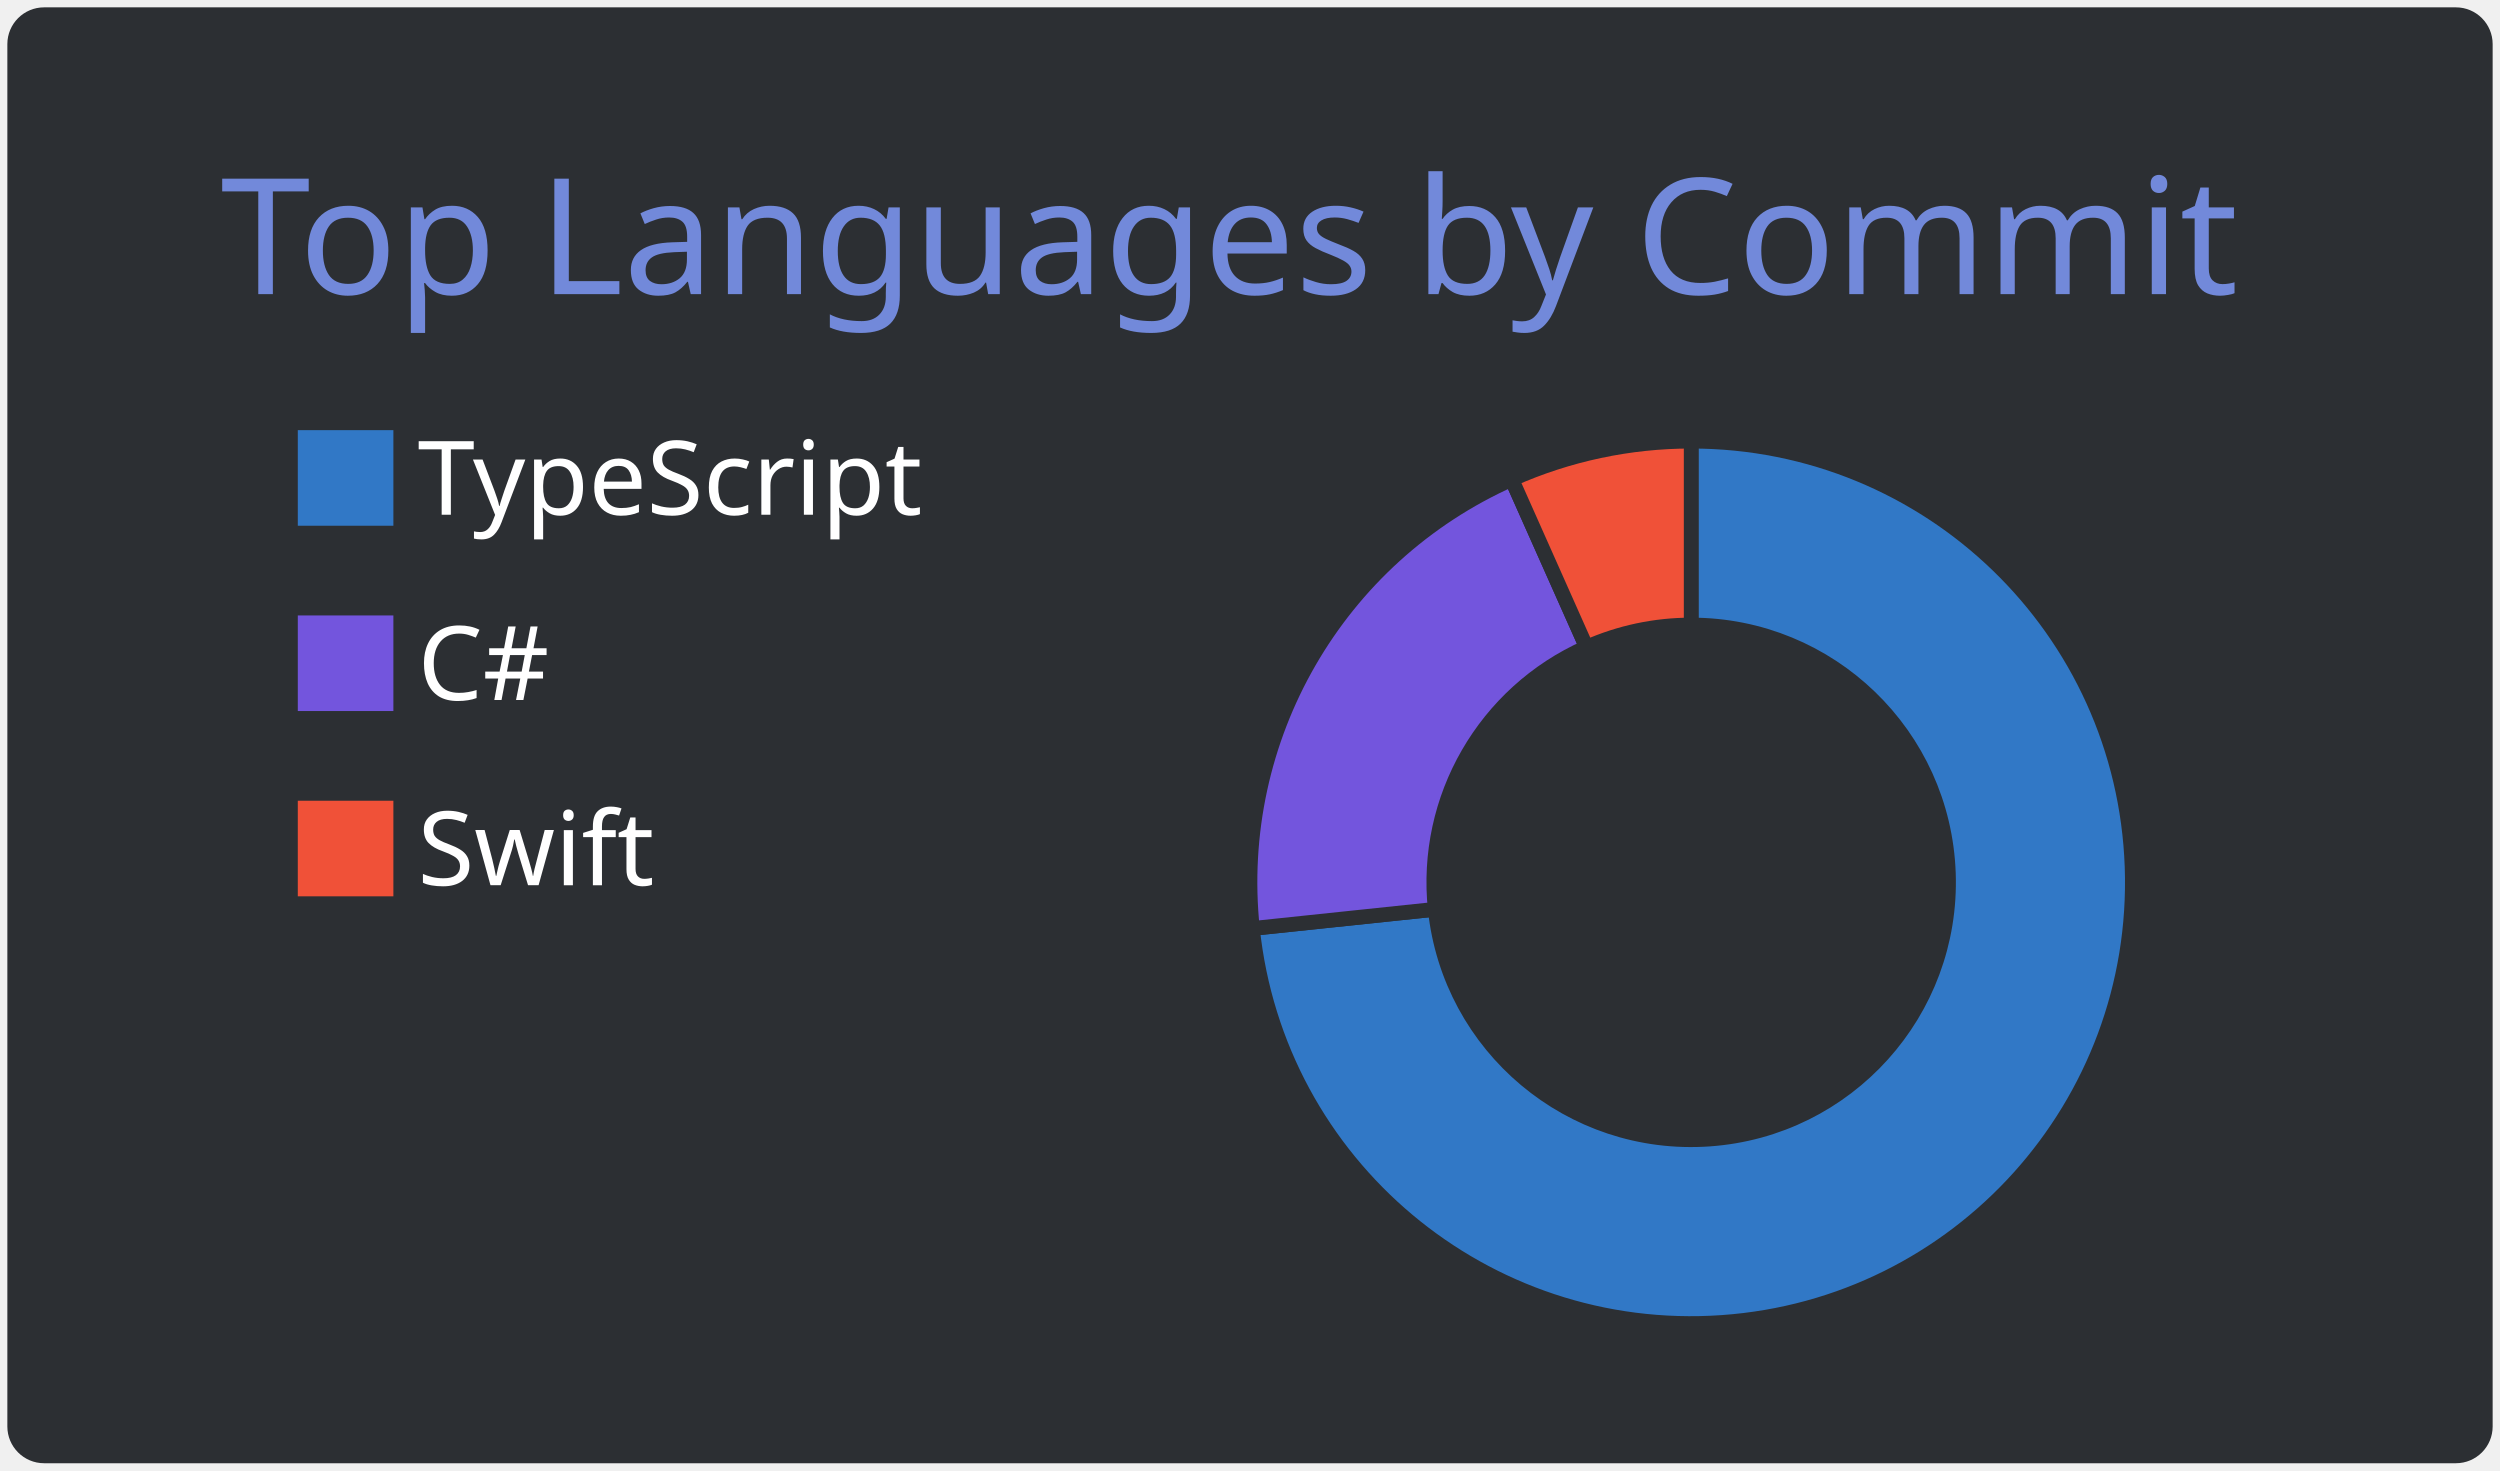
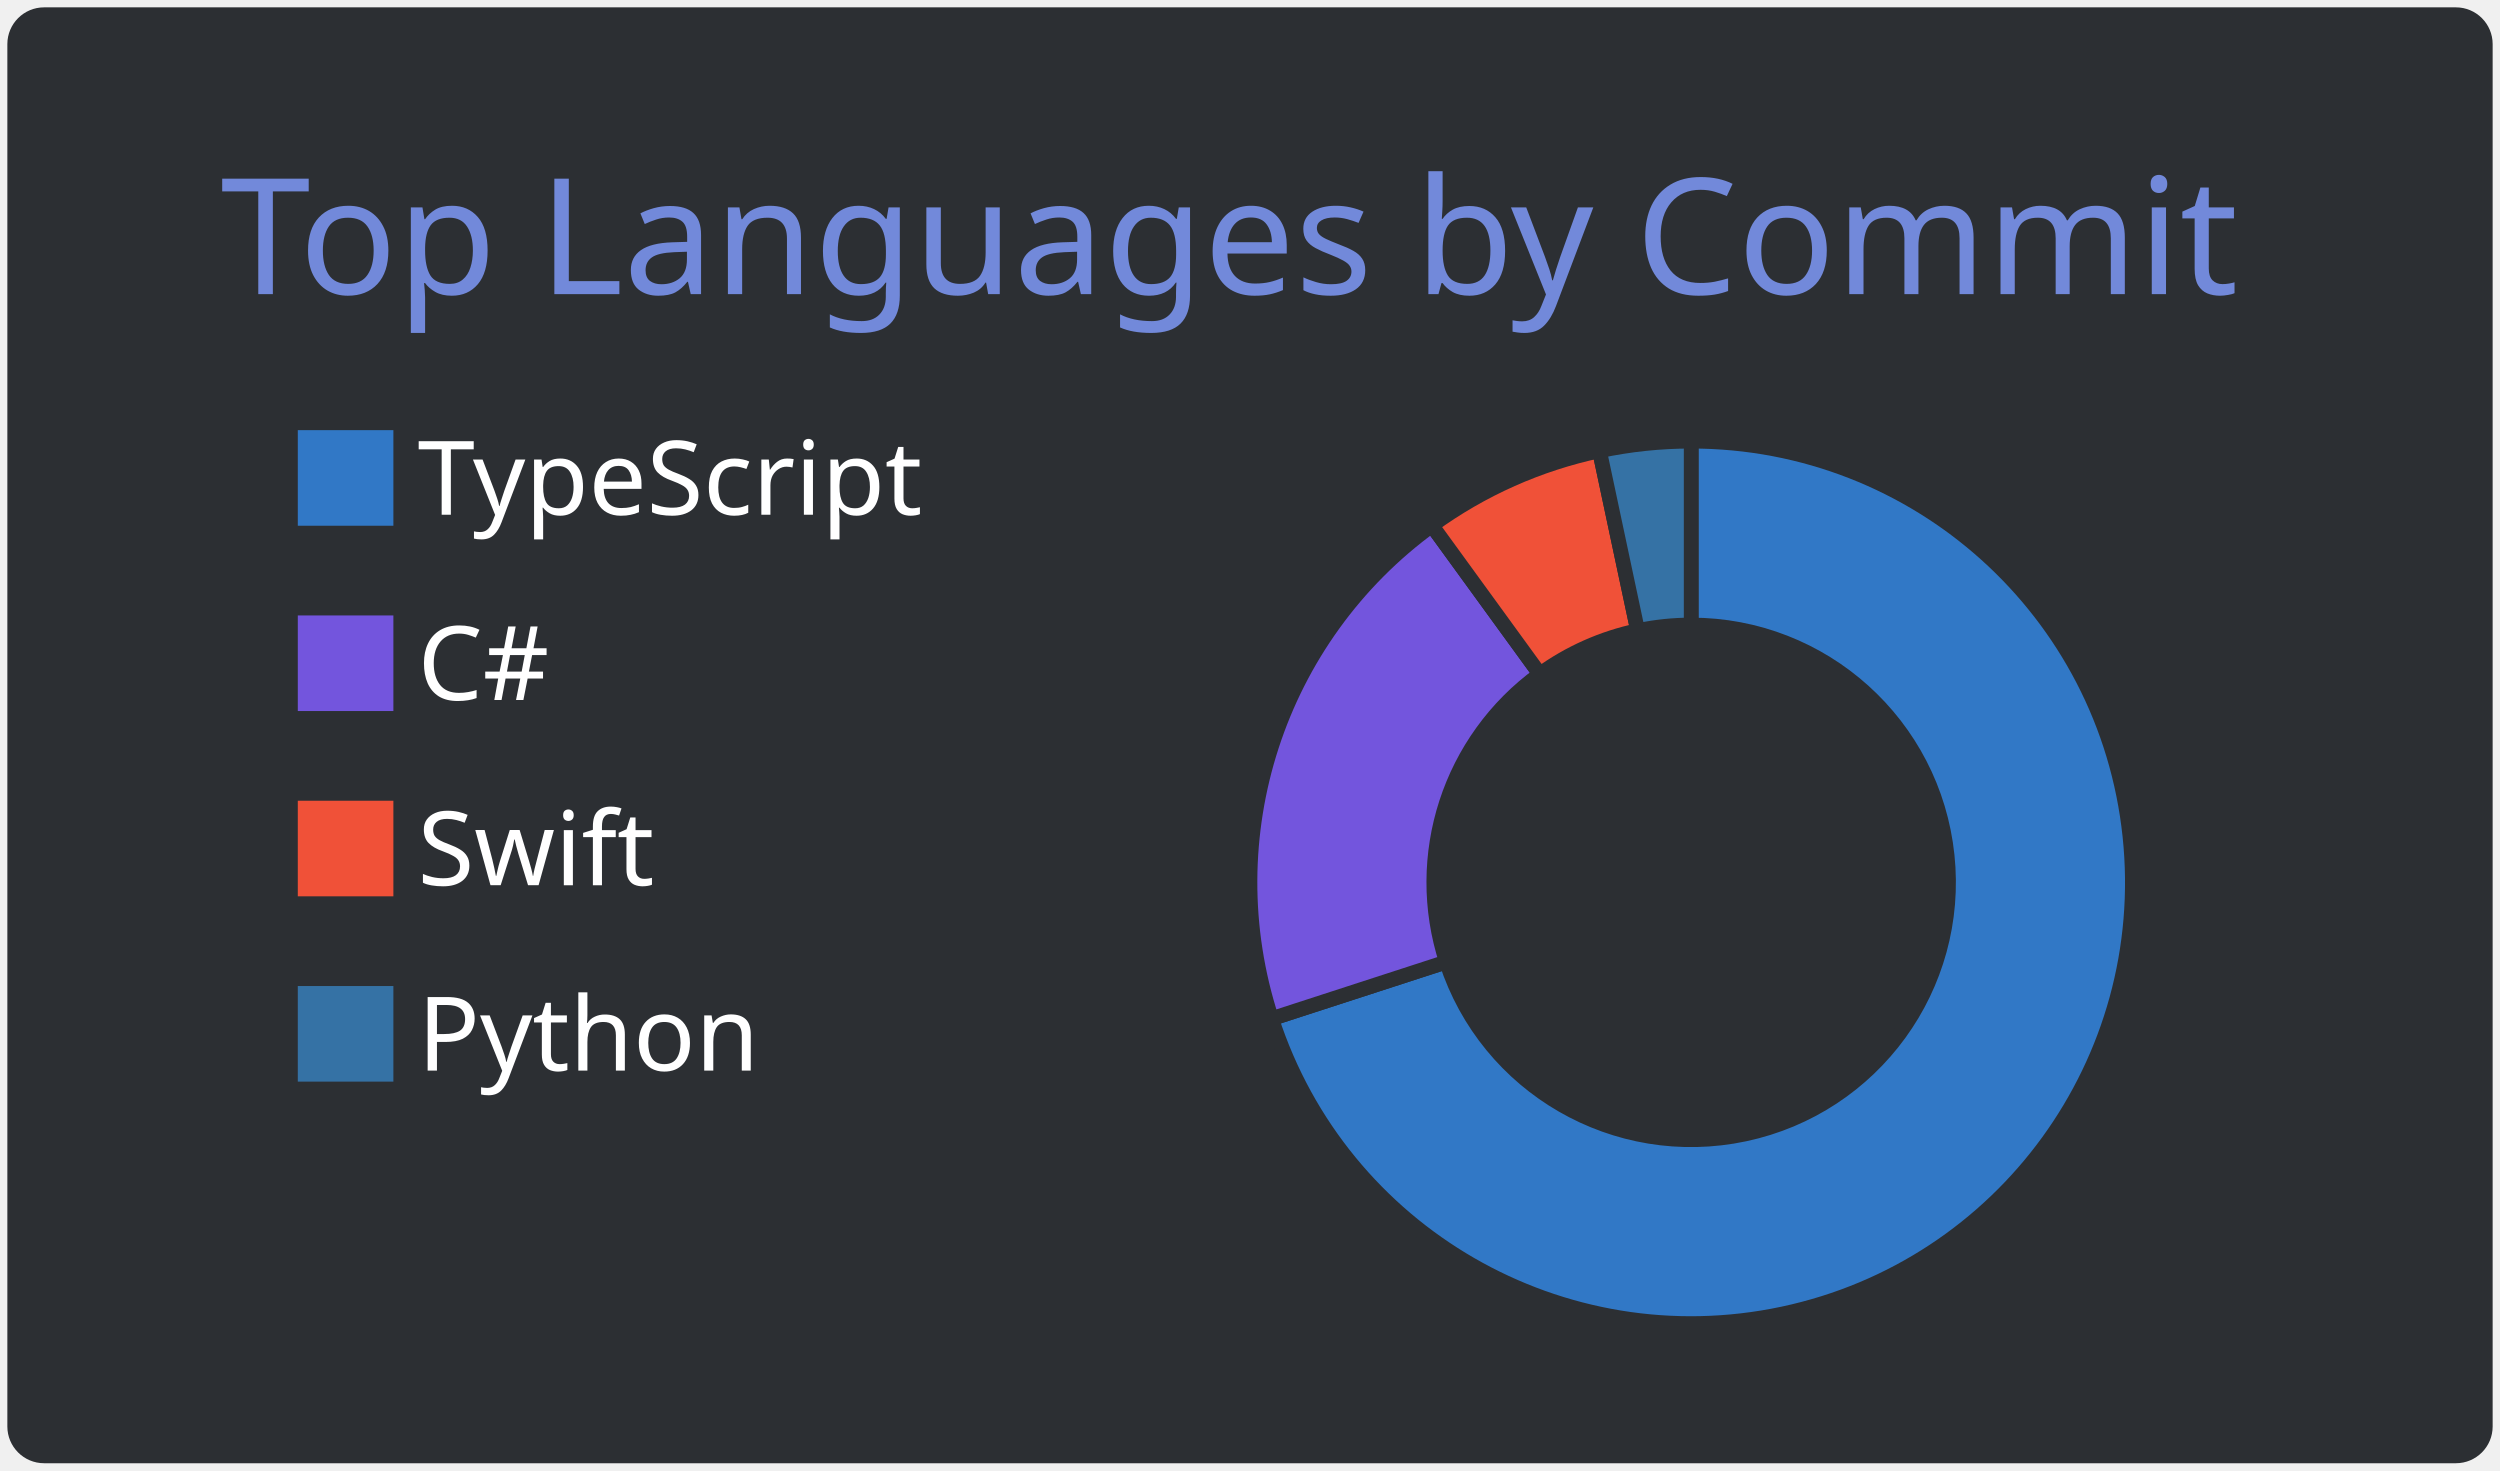
<svg xmlns="http://www.w3.org/2000/svg" width="340" height="200" viewBox="0 0 340 200">
  <style>* {
          font-family: 'Segoe UI', Ubuntu, "Helvetica Neue", Sans-Serif
        }</style>
  <g class="gpsc-root">
    <rect x="1" y="1" rx="5" ry="5" height="99%" width="99.412%" stroke="#000000" stroke-width="1" fill="#2c2f33" stroke-opacity="0" />
    <text x="30" y="40" class="gpsc-item" style="--gpsc-i: 0; font-size: 22px; fill: #7289da;">Top Languages by Commit</text>
    <g transform="translate(0,40)">
      <g transform="translate(40,0)">
        <rect y="18" width="14" height="14" class="gpsc-item" style="--gpsc-i: 0; stroke-width: 1px;" fill="#3178c6" stroke="#2c2f33" />
        <rect y="43.2" width="14" height="14" class="gpsc-item" style="--gpsc-i: 1; stroke-width: 1px;" fill="#7355dd" stroke="#2c2f33" />
        <rect y="68.4" width="14" height="14" class="gpsc-item" style="--gpsc-i: 2; stroke-width: 1px;" fill="#F05138" stroke="#2c2f33" />
+         <rect y="93.6" width="14" height="14" class="gpsc-item" style="--gpsc-i: 3; stroke-width: 1px;" fill="#3572A5" stroke="#2c2f33" />
        <text x="16.8" y="30" class="gpsc-item" style="--gpsc-i: 0; fill: #ffffff; font-size: 14px;">TypeScript</text>
        <text x="16.8" y="55.2" class="gpsc-item" style="--gpsc-i: 1; fill: #ffffff; font-size: 14px;">C#</text>
        <text x="16.8" y="80.4" class="gpsc-item" style="--gpsc-i: 2; fill: #ffffff; font-size: 14px;">Swift</text>
+         <text x="16.8" y="105.6" class="gpsc-item" style="--gpsc-i: 3; fill: #ffffff; font-size: 14px;">Python</text>
      </g>
      <g transform="translate( 230, 80 )">
        <g class="arc" style="--gpsc-i: 0;">
-           <path d="M3.67394039744206e-15,-60A60,60,0,1,1,-59.671,6.272L-34.808,3.658A35,35,0,1,0,2.1431318985078682e-15,-35Z" style="fill: #3178c6; stroke-width: 2px;" stroke="#2c2f33" />
+           <path d="M3.67394039744206e-15,-60A60,60,0,1,1,-57.063,18.541L-33.287,10.816A35,35,0,1,0,2.1431318985078682e-15,-35Z" style="fill: #3178c6; stroke-width: 2px;" stroke="#2c2f33" />
        </g>
        <g class="arc" style="--gpsc-i: 1;">
-           <path d="M-59.671,6.272A60,60,0,0,1,-24.404,-54.813L-14.236,-31.974A35,35,0,0,0,-34.808,3.658Z" style="fill: #7355dd; stroke-width: 2px;" stroke="#2c2f33" />
+           <path d="M-57.063,18.541A60,60,0,0,1,-35.267,-48.541L-20.572,-28.316A35,35,0,0,0,-33.287,10.816Z" style="fill: #7355dd; stroke-width: 2px;" stroke="#2c2f33" />
        </g>
        <g class="arc" style="--gpsc-i: 2;">
-           <path d="M-24.404,-54.813A60,60,0,0,1,-6.431252637433369e-14,-60L-3.7515640385027985e-14,-35A35,35,0,0,0,-14.236,-31.974Z" style="fill: #F05138; stroke-width: 2px;" stroke="#2c2f33" />
+           <path d="M-35.267,-48.541A60,60,0,0,1,-12.475,-58.689L-7.277,-34.235A35,35,0,0,0,-20.572,-28.316Z" style="fill: #F05138; stroke-width: 2px;" stroke="#2c2f33" />
+         </g>
+         <g class="arc" style="--gpsc-i: 3;">
+           <path d="M-12.475,-58.689A60,60,0,0,1,-1.1021821192326178e-14,-60L-6.429395695523604e-15,-35A35,35,0,0,0,-7.277,-34.235Z" style="fill: #3572A5; stroke-width: 2px;" stroke="#2c2f33" />
        </g>
      </g>
    </g>
  </g>
</svg>
